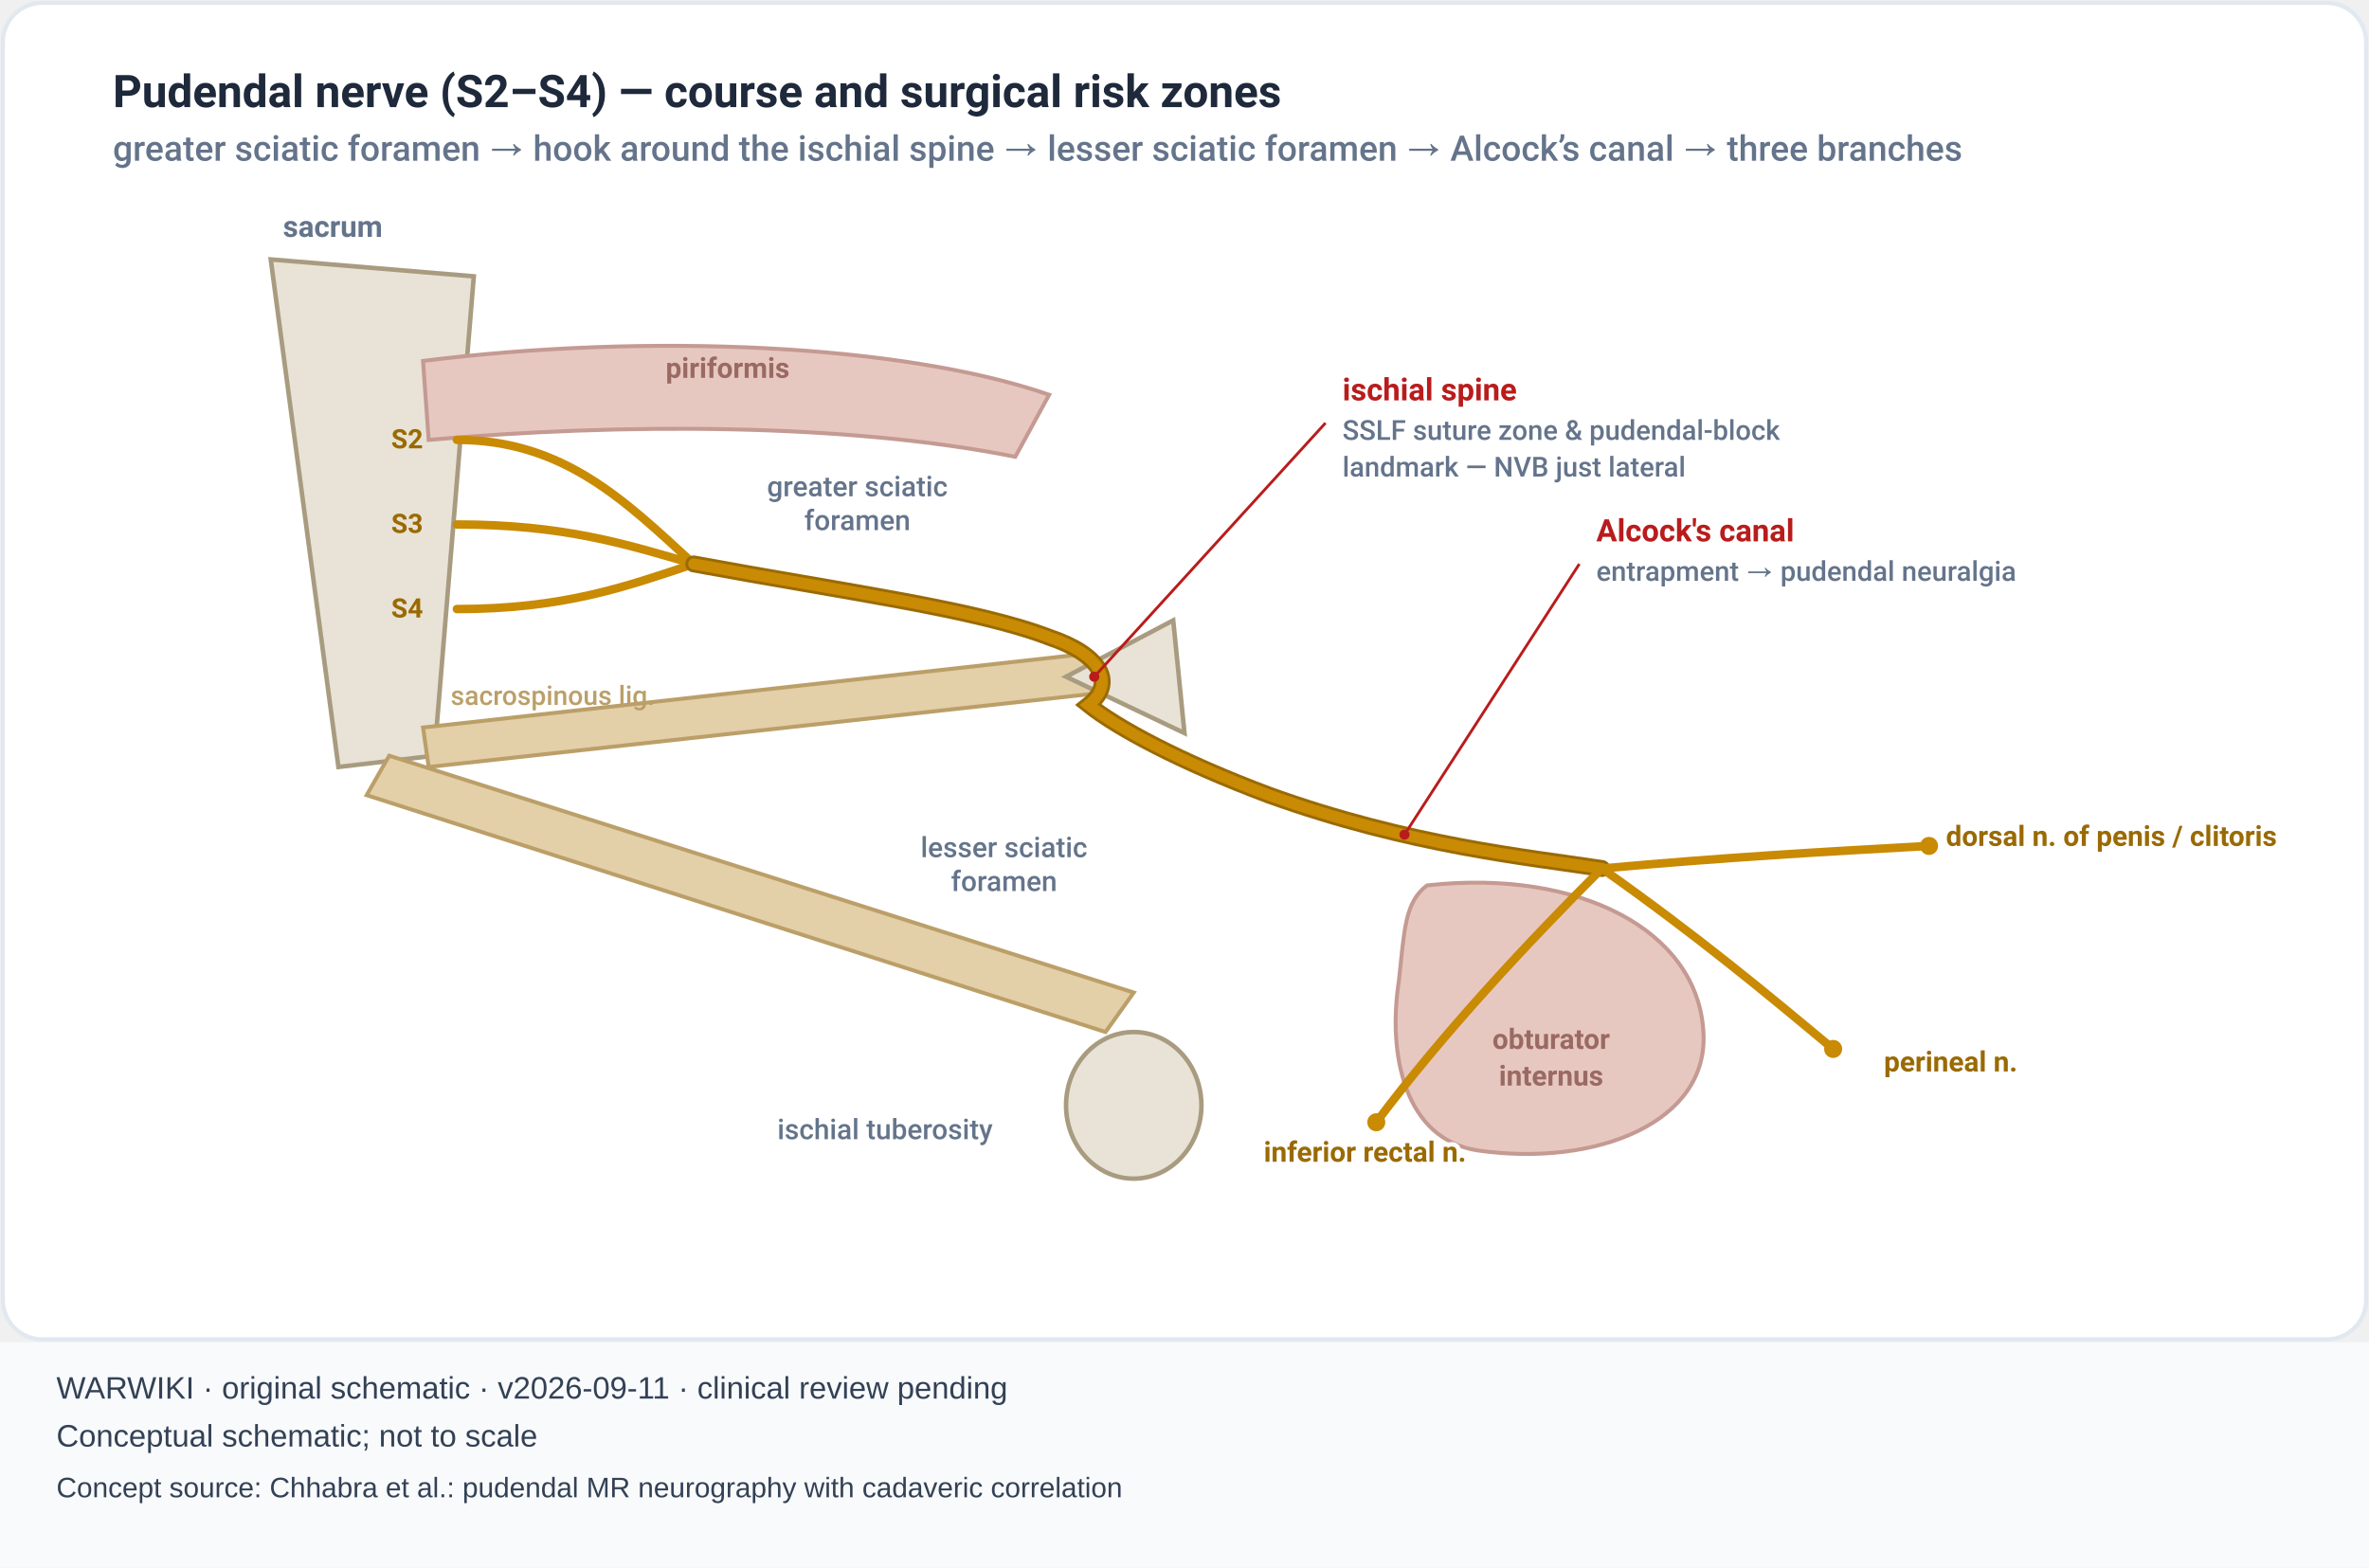
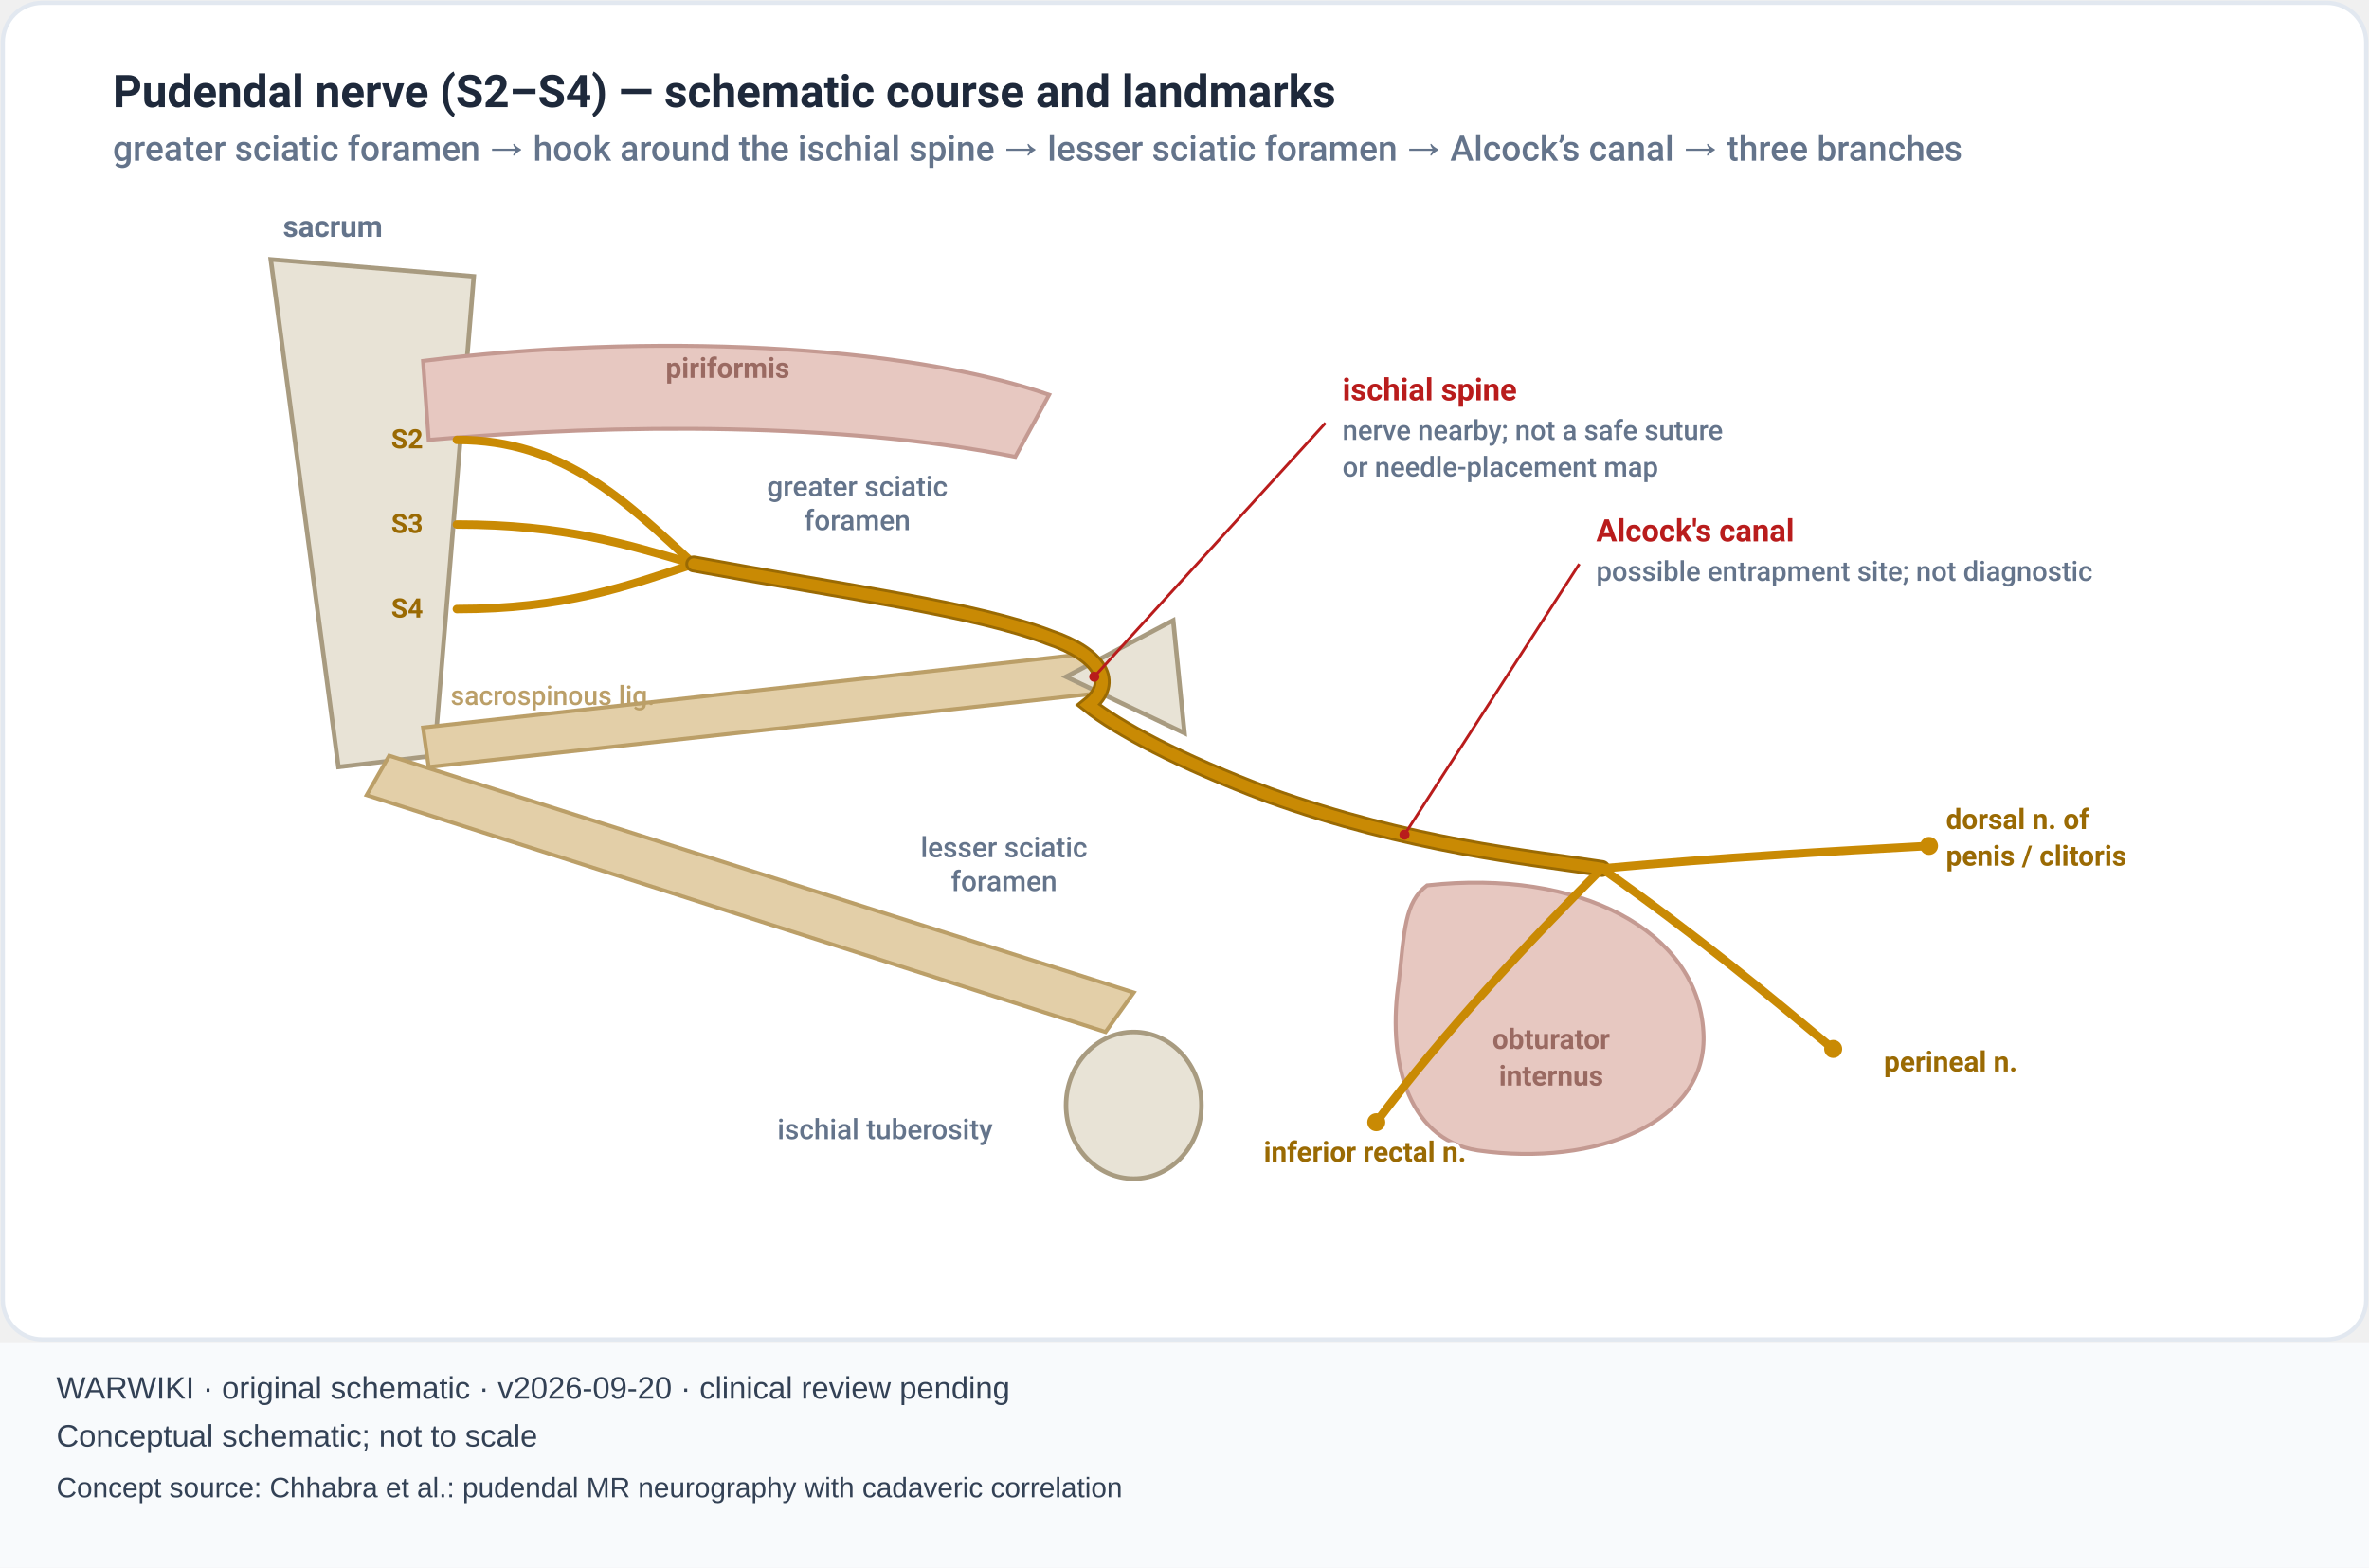
<svg xmlns="http://www.w3.org/2000/svg" viewBox="0 0 840 556" width="840" height="556" role="img" aria-labelledby="figure-title figure-description">
  <rect x="1" y="1" width="838" height="474" rx="14" fill="#FFFFFF" stroke="#E2E8F0" stroke-width="1.5" />
-   <text x="40" y="38" text-anchor="start" font-family="-apple-system, 'Segoe UI', Roboto, Helvetica, Arial, sans-serif" font-size="16" font-weight="700" fill="#1E293B">Pudendal nerve (S2–S4) — course and surgical risk zones</text>
+   <text x="40" y="38" text-anchor="start" font-family="-apple-system, 'Segoe UI', Roboto, Helvetica, Arial, sans-serif" font-size="16" font-weight="700" fill="#1E293B">Pudendal nerve (S2–S4) — schematic course and landmarks</text>
  <text x="40" y="57" text-anchor="start" font-family="-apple-system, 'Segoe UI', Roboto, Helvetica, Arial, sans-serif" font-size="12.5" font-weight="500" fill="#64748B">greater sciatic foramen → hook around the ischial spine → lesser sciatic foramen → Alcock’s canal → three branches</text>
  <path d="M 96 92 L 168 98 L 154 268 L 120 272 Z" fill="#E8E3D6" stroke="#A89B80" stroke-width="1.6" />
  <text x="118" y="84" text-anchor="middle" font-family="-apple-system, 'Segoe UI', Roboto, Helvetica, Arial, sans-serif" font-size="10.5" font-weight="600" fill="#64748B">sacrum</text>
  <path d="M 150 128 C 230 118, 320 122, 372 140 L 360 162 C 300 150, 220 150, 152 156 Z" fill="#E7C8C1" stroke="#C49A92" stroke-width="1.4" />
  <text x="258" y="134" text-anchor="middle" font-family="-apple-system, 'Segoe UI', Roboto, Helvetica, Arial, sans-serif" font-size="10" font-weight="600" fill="#9A6A62">piriformis</text>
  <path d="M 150 258 L 384 232 L 388 246 L 152 272 Z" fill="#E3CFA8" stroke="#BB9F68" stroke-width="1.4" />
  <path d="M 138 268 L 402 352 L 392 366 L 130 282 Z" fill="#E3CFA8" stroke="#BB9F68" stroke-width="1.4" />
  <path d="M 416 220 L 420 260 L 378 240 Z" fill="#E8E3D6" stroke="#A89B80" stroke-width="1.6" />
  <ellipse cx="402" cy="392" rx="24" ry="26" fill="#E8E3D6" stroke="#A89B80" stroke-width="1.6" />
  <text x="352" y="404" text-anchor="end" font-family="-apple-system, 'Segoe UI', Roboto, Helvetica, Arial, sans-serif" font-size="10" font-weight="500" fill="#64748B">ischial tuberosity</text>
  <path d="M 506 314 C 560 308, 602 330, 604 366 C 606 398, 566 414, 524 408 C 498 404, 492 374, 496 348 C 498 330, 498 320, 506 314 Z" fill="#E7C8C1" stroke="#C49A92" stroke-width="1.4" />
  <text x="550" y="372" text-anchor="middle" font-family="-apple-system, 'Segoe UI', Roboto, Helvetica, Arial, sans-serif" font-size="10" font-weight="600" fill="#9A6A62">obturator</text>
  <text x="550" y="385" text-anchor="middle" font-family="-apple-system, 'Segoe UI', Roboto, Helvetica, Arial, sans-serif" font-size="10" font-weight="600" fill="#9A6A62">internus</text>
  <text x="304" y="176" text-anchor="middle" font-family="-apple-system, 'Segoe UI', Roboto, Helvetica, Arial, sans-serif" font-size="10" font-weight="500" fill="#64748B">greater sciatic</text>
  <text x="304" y="188" text-anchor="middle" font-family="-apple-system, 'Segoe UI', Roboto, Helvetica, Arial, sans-serif" font-size="10" font-weight="500" fill="#64748B">foramen</text>
  <text x="356" y="304" text-anchor="middle" font-family="-apple-system, 'Segoe UI', Roboto, Helvetica, Arial, sans-serif" font-size="10" font-weight="500" fill="#64748B">lesser sciatic</text>
  <text x="356" y="316" text-anchor="middle" font-family="-apple-system, 'Segoe UI', Roboto, Helvetica, Arial, sans-serif" font-size="10" font-weight="500" fill="#64748B">foramen</text>
  <text x="196" y="250" text-anchor="middle" font-family="-apple-system, 'Segoe UI', Roboto, Helvetica, Arial, sans-serif" font-size="9.5" font-weight="500" fill="#BB9F68">sacrospinous lig.</text>
  <path d="M 162 156 C 200 156, 222 178, 246 200" fill="none" stroke="#C98A04" stroke-width="3" stroke-linecap="round" />
  <text x="150" y="159" text-anchor="end" font-family="-apple-system, 'Segoe UI', Roboto, Helvetica, Arial, sans-serif" font-size="9.5" font-weight="700" fill="#9A6A03">S2</text>
  <path d="M 162 186 C 200 186, 222 193, 246 200" fill="none" stroke="#C98A04" stroke-width="3" stroke-linecap="round" />
  <text x="150" y="189" text-anchor="end" font-family="-apple-system, 'Segoe UI', Roboto, Helvetica, Arial, sans-serif" font-size="9.5" font-weight="700" fill="#9A6A03">S3</text>
  <path d="M 162 216 C 200 216, 222 208, 246 200" fill="none" stroke="#C98A04" stroke-width="3" stroke-linecap="round" />
  <text x="150" y="219" text-anchor="end" font-family="-apple-system, 'Segoe UI', Roboto, Helvetica, Arial, sans-serif" font-size="9.5" font-weight="700" fill="#9A6A03">S4</text>
  <path d="M 246 200 C 300 210, 346 216, 372 226 C 390 232, 396 242, 386 250 C 396 258, 418 270, 450 282 C 500 300, 542 304, 568 308" fill="none" stroke="#9A6A03" stroke-width="6" stroke-linecap="round" />
  <path d="M 246 200 C 300 210, 346 216, 372 226 C 390 232, 396 242, 386 250 C 396 258, 418 270, 450 282 C 500 300, 542 304, 568 308" fill="none" stroke="#C98A04" stroke-width="4" stroke-linecap="round" />
  <path d="M 568 308 C 542 334, 512 366, 488 398" fill="none" stroke="#C98A04" stroke-width="3" stroke-linecap="round" />
  <circle cx="488" cy="398" r="3.2" fill="#C98A04" />
  <text x="484" y="412" text-anchor="middle" font-family="-apple-system, 'Segoe UI', Roboto, Helvetica, Arial, sans-serif" font-size="10" font-weight="600" fill="#9A6A03" paint-order="stroke" stroke="#FFFFFF" stroke-width="3.2" stroke-linejoin="round">inferior rectal n.</text>
  <path d="M 568 308 C 602 332, 626 352, 650 372" fill="none" stroke="#C98A04" stroke-width="3" stroke-linecap="round" />
  <circle cx="650" cy="372" r="3.2" fill="#C98A04" />
  <text x="668" y="380" text-anchor="start" font-family="-apple-system, 'Segoe UI', Roboto, Helvetica, Arial, sans-serif" font-size="10" font-weight="600" fill="#9A6A03" paint-order="stroke" stroke="#FFFFFF" stroke-width="3.2" stroke-linejoin="round">perineal n.</text>
  <path d="M 568 308 C 612 304, 648 302, 684 300" fill="none" stroke="#C98A04" stroke-width="3" stroke-linecap="round" />
  <circle cx="684" cy="300" r="3.2" fill="#C98A04" />
-   <text x="690" y="300" text-anchor="start" font-family="-apple-system, 'Segoe UI', Roboto, Helvetica, Arial, sans-serif" font-size="10" font-weight="600" fill="#9A6A03" paint-order="stroke" stroke="#FFFFFF" stroke-width="3.2" stroke-linejoin="round">dorsal n. of penis / clitoris</text>
+   <text x="690" y="294" text-anchor="start" font-family="-apple-system, 'Segoe UI', Roboto, Helvetica, Arial, sans-serif" font-size="10" font-weight="600" fill="#9A6A03" paint-order="stroke" stroke="#FFFFFF" stroke-width="3.2" stroke-linejoin="round">dorsal n. of</text>
+   <text x="690" y="307" text-anchor="start" font-family="-apple-system, 'Segoe UI', Roboto, Helvetica, Arial, sans-serif" font-size="10" font-weight="600" fill="#9A6A03" paint-order="stroke" stroke="#FFFFFF" stroke-width="3.2" stroke-linejoin="round">penis / clitoris</text>
  <line x1="388" y1="240" x2="470" y2="150" stroke="#B91C1C" stroke-width="1" />
  <circle cx="388" cy="240" r="1.8" fill="#B91C1C" />
  <text x="476" y="142" text-anchor="start" font-family="-apple-system, 'Segoe UI', Roboto, Helvetica, Arial, sans-serif" font-size="11" font-weight="700" fill="#B91C1C" paint-order="stroke" stroke="#FFFFFF" stroke-width="3.2" stroke-linejoin="round">ischial spine</text>
-   <text x="476" y="156" text-anchor="start" font-family="-apple-system, 'Segoe UI', Roboto, Helvetica, Arial, sans-serif" font-size="9.8" font-weight="500" fill="#64748B">SSLF suture zone &amp; pudendal-block</text>
-   <text x="476" y="169" text-anchor="start" font-family="-apple-system, 'Segoe UI', Roboto, Helvetica, Arial, sans-serif" font-size="9.8" font-weight="500" fill="#64748B">landmark — NVB just lateral</text>
+   <text x="476" y="156" text-anchor="start" font-family="-apple-system, 'Segoe UI', Roboto, Helvetica, Arial, sans-serif" font-size="9.8" font-weight="500" fill="#64748B">nerve nearby; not a safe suture</text>
+   <text x="476" y="169" text-anchor="start" font-family="-apple-system, 'Segoe UI', Roboto, Helvetica, Arial, sans-serif" font-size="9.8" font-weight="500" fill="#64748B">or needle-placement map</text>
  <line x1="498" y1="296" x2="560" y2="200" stroke="#B91C1C" stroke-width="1" />
  <circle cx="498" cy="296" r="1.8" fill="#B91C1C" />
  <text x="566" y="192" text-anchor="start" font-family="-apple-system, 'Segoe UI', Roboto, Helvetica, Arial, sans-serif" font-size="11" font-weight="700" fill="#B91C1C" paint-order="stroke" stroke="#FFFFFF" stroke-width="3.2" stroke-linejoin="round">Alcock's canal</text>
-   <text x="566" y="206" text-anchor="start" font-family="-apple-system, 'Segoe UI', Roboto, Helvetica, Arial, sans-serif" font-size="9.8" font-weight="500" fill="#64748B">entrapment → pudendal neuralgia</text>
+   <text x="566" y="206" text-anchor="start" font-family="-apple-system, 'Segoe UI', Roboto, Helvetica, Arial, sans-serif" font-size="9.8" font-weight="500" fill="#64748B">possible entrapment site; not diagnostic</text>
  <g id="figure-provenance">
    <rect x="0" y="476" width="840" height="80" fill="#F8FAFC" />
-     <text x="20" y="496" font-family="Arial, sans-serif" font-size="11" fill="#334155">WARWIKI · original schematic · v2026-09-11 · clinical review pending</text>
+     <text x="20" y="496" font-family="Arial, sans-serif" font-size="11" fill="#334155">WARWIKI · original schematic · v2026-09-20 · clinical review pending</text>
    <text x="20" y="513" font-family="Arial, sans-serif" font-size="11" fill="#334155">Conceptual schematic; not to scale</text>
    <a href="https://pubmed.ncbi.nlm.nih.gov/27551340/">
      <text x="20" y="531" font-family="Arial, sans-serif" font-size="10" fill="#334155">Concept source: Chhabra et al.: pudendal MR neurography with cadaveric correlation</text>
    </a>
  </g>
</svg>
